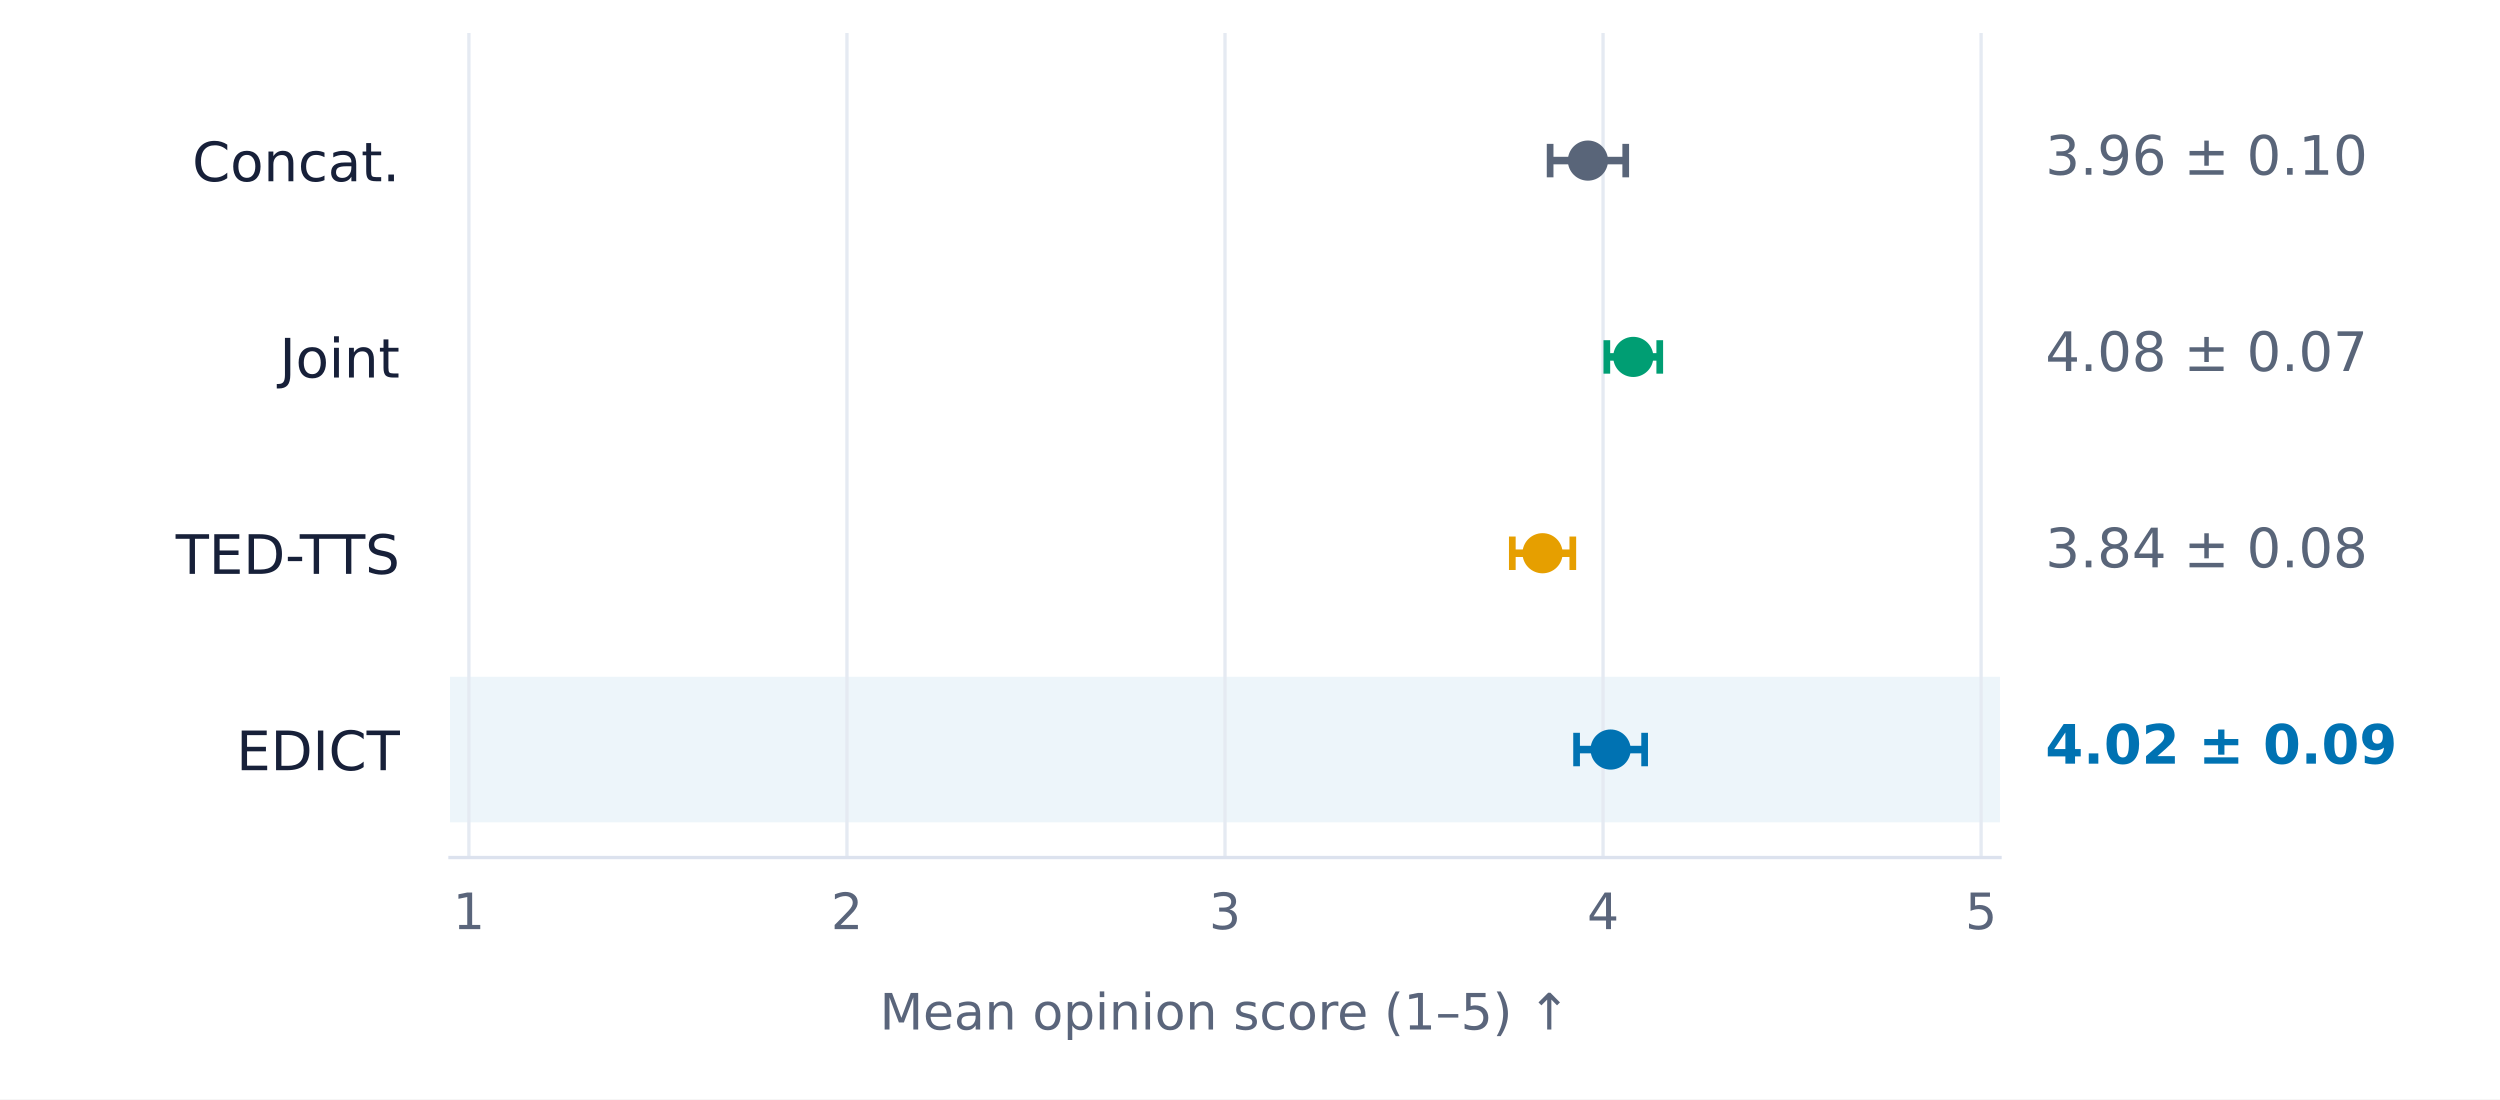
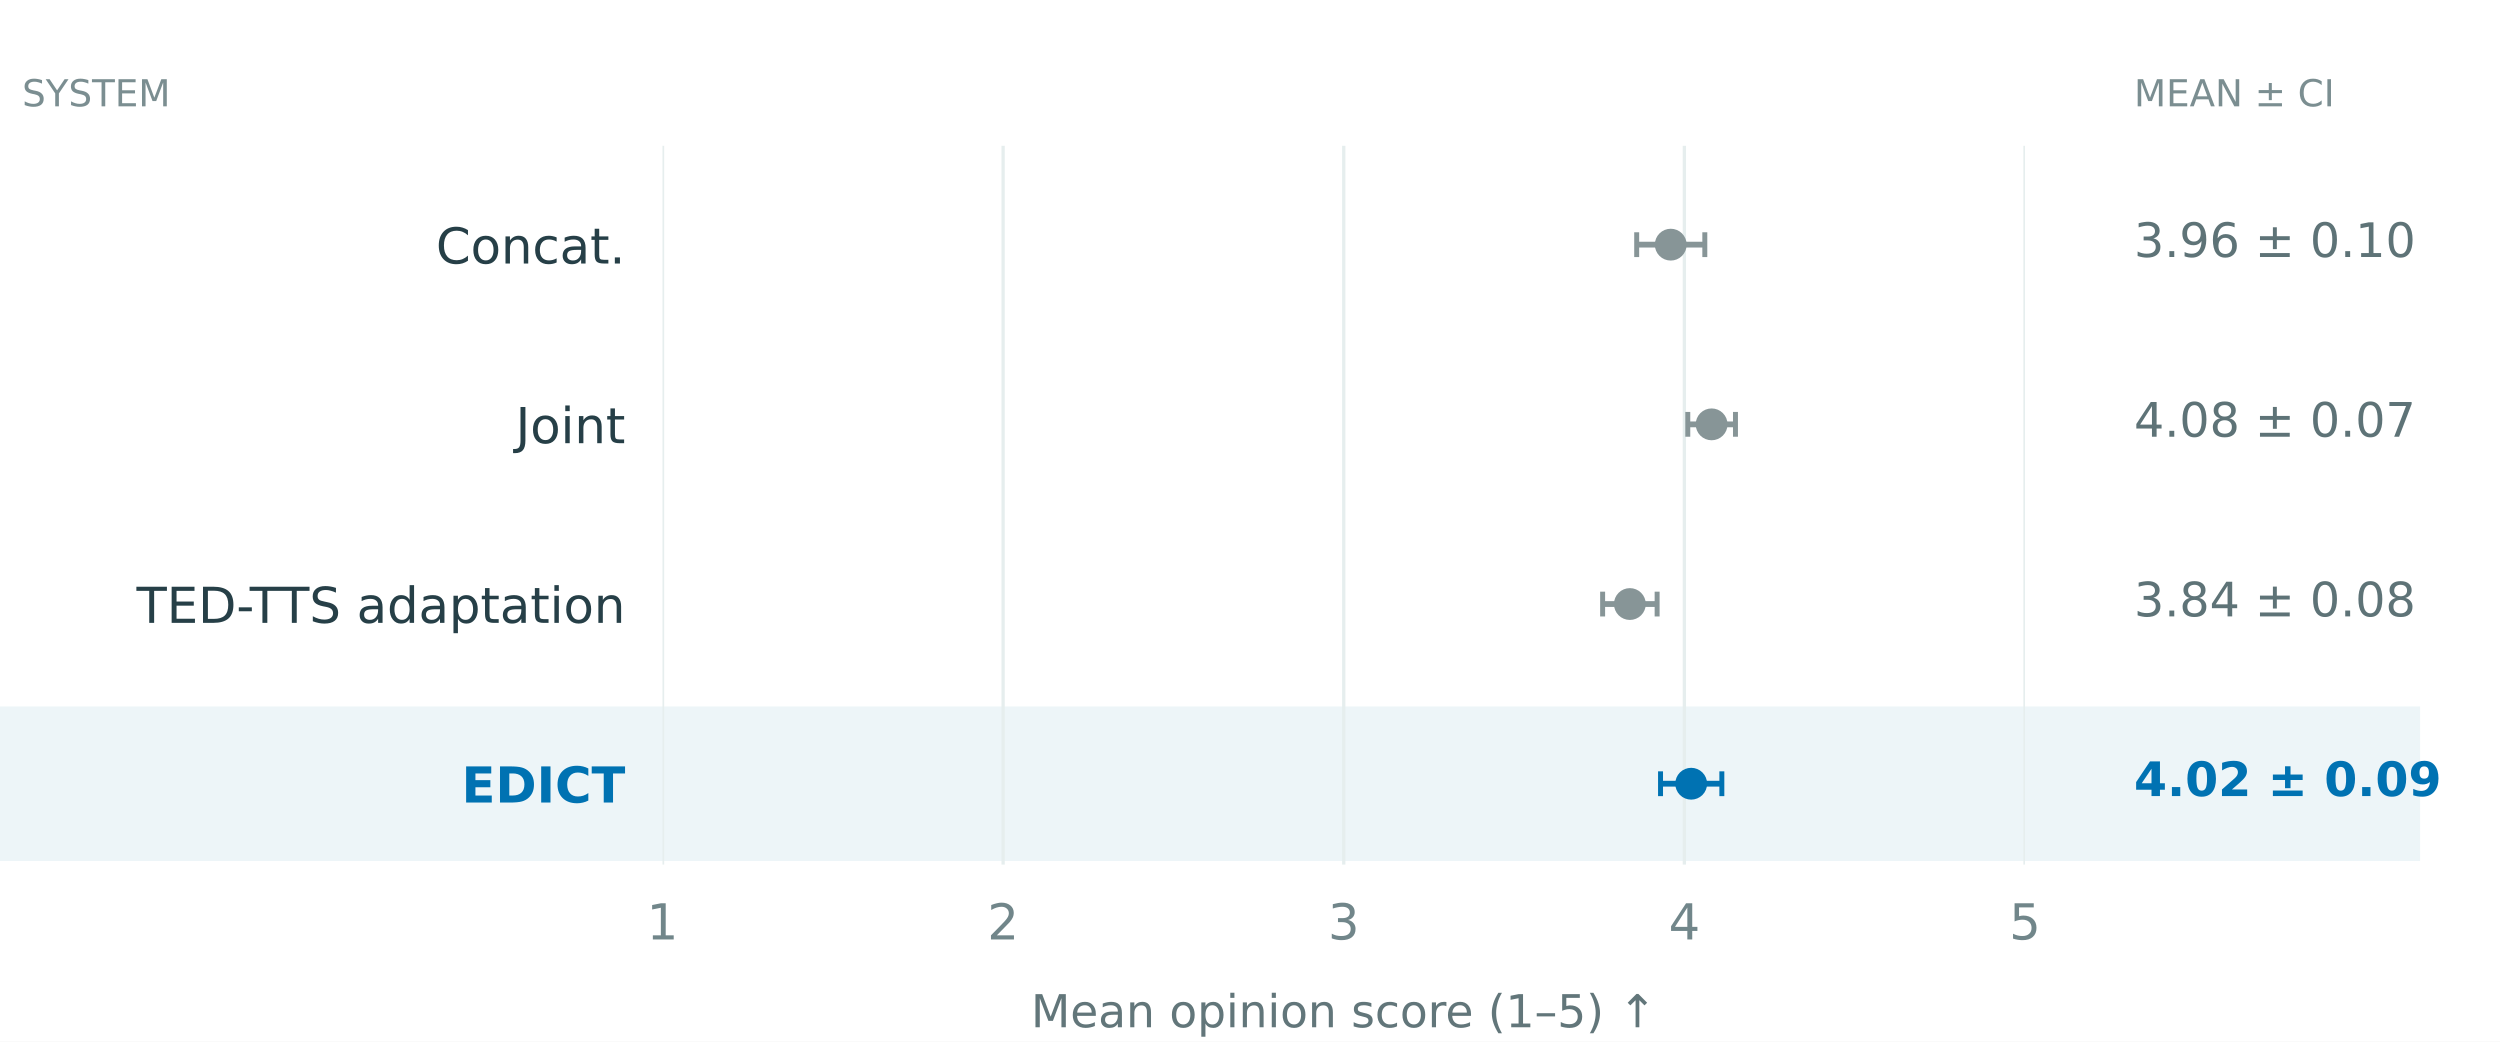
- <svg xmlns="http://www.w3.org/2000/svg" xmlns:xlink="http://www.w3.org/1999/xlink" width="597.6pt" height="262.8pt" viewBox="0 0 597.6 262.8" version="1.1">
+ <svg xmlns="http://www.w3.org/2000/svg" xmlns:xlink="http://www.w3.org/1999/xlink" width="604.8pt" height="252pt" viewBox="0 0 604.8 252" version="1.1">
  <defs>
    <style type="text/css">*{stroke-linejoin: round; stroke-linecap: butt}</style>
  </defs>
  <g id="figure_1">
    <g id="patch_1">
-       <path d="M 0 262.8  L 597.6 262.8  L 597.6 0  L 0 0  z " style="fill: #ffffff" />
+       <path d="M 0 252 L 604.8 252 L 604.8 0 L 0 0 z " style="fill: #ffffff" />
    </g>
    <g id="axes_1">
      <g id="patch_2">
-         <path d="M 107.568 204.984  L 478.08 204.984  L 478.08 7.884  L 107.568 7.884  z " style="fill: #ffffff" />
+         <path d="M 160.272 209.16 L 489.888 209.16 L 489.888 35.28 L 160.272 35.28 z " style="fill: #ffffff" />
      </g>
      <g id="patch_3">
-         <path d="M 107.568 162.279  L 478.08 162.279  L 478.08 196.068  L 107.568 196.068  z " clip-path="url(#p15d46adb36)" style="fill: #edf5fa; stroke: #edf5fa; stroke-linejoin: miter" />
+         <path d="M -4.536 170.906 L 585.477 170.906 L 585.477 208.291 L -4.536 208.291 z " style="fill: #edf5f8" />
      </g>
      <g id="matplotlib.axis_1">
        <g id="xtick_1">
          <g id="line2d_1">
-             <path d="M 112.086 204.984  L 112.086 7.884  " clip-path="url(#p15d46adb36)" style="fill: none; stroke: #e5eaf2; stroke-width: 0.8; stroke-linecap: square" />
+             <path d="M 160.272 209.16 L 160.272 35.28 " clip-path="url(#p3d8cade12a)" style="fill: none; stroke: #e6eeee; stroke-width: 0.8; stroke-linecap: square" />
          </g>
          <g id="line2d_2" />
          <g id="text_1">
-             <text style="font-size: 12px; font-family: 'DejaVu Sans'; text-anchor: middle; fill: #5a657b" x="112.086" y="222.101" transform="rotate(-0 112.0864 222.1012)">1</text>
+             <text style="font-size: 12px; font-family: 'DejaVu Sans'; text-anchor: middle; fill: #71868a" x="160.272" y="227.277" transform="rotate(-0 160.272 227.2772)">1</text>
          </g>
        </g>
        <g id="xtick_2">
          <g id="line2d_3">
-             <path d="M 202.455 204.984  L 202.455 7.884  " clip-path="url(#p15d46adb36)" style="fill: none; stroke: #e5eaf2; stroke-width: 0.8; stroke-linecap: square" />
+             <path d="M 242.676 209.16 L 242.676 35.28 " clip-path="url(#p3d8cade12a)" style="fill: none; stroke: #e6eeee; stroke-width: 0.8; stroke-linecap: square" />
          </g>
          <g id="line2d_4" />
          <g id="text_2">
-             <text style="font-size: 12px; font-family: 'DejaVu Sans'; text-anchor: middle; fill: #5a657b" x="202.455" y="222.101" transform="rotate(-0 202.4552 222.1012)">2</text>
+             <text style="font-size: 12px; font-family: 'DejaVu Sans'; text-anchor: middle; fill: #71868a" x="242.676" y="227.277" transform="rotate(-0 242.676 227.2772)">2</text>
          </g>
        </g>
        <g id="xtick_3">
          <g id="line2d_5">
-             <path d="M 292.824 204.984  L 292.824 7.884  " clip-path="url(#p15d46adb36)" style="fill: none; stroke: #e5eaf2; stroke-width: 0.8; stroke-linecap: square" />
+             <path d="M 325.08 209.16 L 325.08 35.28 " clip-path="url(#p3d8cade12a)" style="fill: none; stroke: #e6eeee; stroke-width: 0.8; stroke-linecap: square" />
          </g>
          <g id="line2d_6" />
          <g id="text_3">
-             <text style="font-size: 12px; font-family: 'DejaVu Sans'; text-anchor: middle; fill: #5a657b" x="292.824" y="222.101" transform="rotate(-0 292.824 222.1012)">3</text>
+             <text style="font-size: 12px; font-family: 'DejaVu Sans'; text-anchor: middle; fill: #71868a" x="325.08" y="227.277" transform="rotate(-0 325.08 227.2772)">3</text>
          </g>
        </g>
        <g id="xtick_4">
          <g id="line2d_7">
-             <path d="M 383.193 204.984  L 383.193 7.884  " clip-path="url(#p15d46adb36)" style="fill: none; stroke: #e5eaf2; stroke-width: 0.8; stroke-linecap: square" />
+             <path d="M 407.484 209.16 L 407.484 35.28 " clip-path="url(#p3d8cade12a)" style="fill: none; stroke: #e6eeee; stroke-width: 0.8; stroke-linecap: square" />
          </g>
          <g id="line2d_8" />
          <g id="text_4">
-             <text style="font-size: 12px; font-family: 'DejaVu Sans'; text-anchor: middle; fill: #5a657b" x="383.193" y="222.101" transform="rotate(-0 383.1928 222.1012)">4</text>
+             <text style="font-size: 12px; font-family: 'DejaVu Sans'; text-anchor: middle; fill: #71868a" x="407.484" y="227.277" transform="rotate(-0 407.484 227.2772)">4</text>
          </g>
        </g>
        <g id="xtick_5">
          <g id="line2d_9">
-             <path d="M 473.562 204.984  L 473.562 7.884  " clip-path="url(#p15d46adb36)" style="fill: none; stroke: #e5eaf2; stroke-width: 0.8; stroke-linecap: square" />
+             <path d="M 489.888 209.16 L 489.888 35.28 " clip-path="url(#p3d8cade12a)" style="fill: none; stroke: #e6eeee; stroke-width: 0.8; stroke-linecap: square" />
          </g>
          <g id="line2d_10" />
          <g id="text_5">
-             <text style="font-size: 12px; font-family: 'DejaVu Sans'; text-anchor: middle; fill: #5a657b" x="473.562" y="222.101" transform="rotate(-0 473.5616 222.1012)">5</text>
+             <text style="font-size: 12px; font-family: 'DejaVu Sans'; text-anchor: middle; fill: #71868a" x="489.888" y="227.277" transform="rotate(-0 489.888 227.2772)">5</text>
          </g>
        </g>
        <g id="text_6">
-           <text style="font-size: 12px; font-family: 'DejaVu Sans'; text-anchor: middle; fill: #5a657b" x="292.824" y="246.102" transform="rotate(-0 292.824 246.1021)">Mean opinion score (1–5) ↑</text>
+           <text style="font-size: 11px; font-family: 'DejaVu Sans'; text-anchor: middle; fill: #62767a" x="325.08" y="248.518" transform="rotate(-0 325.08 248.5183)">Mean opinion score (1–5) ↑</text>
        </g>
      </g>
      <g id="matplotlib.axis_2">
        <g id="ytick_1">
          <g id="line2d_11" />
          <g id="text_7">
-             <text style="font-size: 13px; font-family: 'DejaVu Sans'; text-anchor: end; fill: #172039" x="95.568" y="43.326" transform="rotate(-0 95.568 43.32605)">Concat.</text>
+             <text style="font-size: 12px; font-family: 'DejaVu Sans'; text-anchor: end; fill: #263f47" x="151.272" y="63.747" transform="rotate(-0 151.272 63.74709)">Concat.</text>
          </g>
        </g>
        <g id="ytick_2">
          <g id="line2d_12" />
          <g id="text_8">
-             <text style="font-size: 13px; font-family: 'DejaVu Sans'; text-anchor: end; fill: #172039" x="95.568" y="90.255" transform="rotate(-0 95.568 90.25513)">Joint</text>
+             <text style="font-size: 12px; font-family: 'DejaVu Sans'; text-anchor: end; fill: #263f47" x="151.272" y="107.218" transform="rotate(-0 151.272 107.2176)">Joint</text>
          </g>
        </g>
        <g id="ytick_3">
          <g id="line2d_13" />
          <g id="text_9">
-             <text style="font-size: 13px; font-family: 'DejaVu Sans'; text-anchor: end; fill: #172039" x="95.568" y="137.183" transform="rotate(-0 95.568 137.1832)">TED-TTS</text>
+             <text style="font-size: 12px; font-family: 'DejaVu Sans'; text-anchor: end; fill: #263f47" x="151.272" y="150.688" transform="rotate(-0 151.272 150.6876)">TED-TTS adaptation</text>
          </g>
        </g>
        <g id="ytick_4">
          <g id="line2d_14" />
          <g id="text_10">
-             <text style="font-size: 13px; font-family: 'DejaVu Sans'; text-anchor: end; fill: #172039" x="95.568" y="184.112" transform="rotate(-0 95.568 184.1118)">EDICT</text>
-           </g>
-         </g>
-       </g>
-       <g id="patch_4">
-         <path d="M 107.568 204.984  L 478.08 204.984  " style="fill: none; stroke: #dce2ee; stroke-width: 0.8; stroke-linejoin: miter; stroke-linecap: square" />
+             <text style="font-weight: 700; font-size: 12px; font-family: 'DejaVu Sans'; text-anchor: end; fill: #0072b2" x="151.272" y="194.157" transform="rotate(-0 151.272 194.1571)">EDICT</text>
+           </g>
+         </g>
      </g>
      <g id="LineCollection_1">
-         <path d="M 370.541 38.388  L 388.615 38.388  " clip-path="url(#p15d46adb36)" style="fill: none; stroke: #596579; stroke-width: 1.8" />
+         <path d="M 395.947 59.188 L 412.428 59.188 " clip-path="url(#p3d8cade12a)" style="fill: none; stroke: #879597; stroke-width: 1.4" />
      </g>
      <g id="line2d_15">
        <defs>
-           <path id="m5f0879cd8a" d="M 0 4  L 0 -4  " style="stroke: #596579; stroke-width: 1.6" />
-         </defs>
-         <g clip-path="url(#p15d46adb36)">
-           <use xlink:href="#m5f0879cd8a" x="370.541" y="38.388" style="fill: #596579; stroke: #596579; stroke-width: 1.6" />
+           <path id="mabed35e1b1" d="M 0 3 L 0 -3 " style="stroke: #879597; stroke-width: 1.2" />
+         </defs>
+         <g clip-path="url(#p3d8cade12a)">
+           <use xlink:href="#mabed35e1b1" x="395.947" y="59.188" style="fill: #879597; stroke: #879597; stroke-width: 1.2" />
        </g>
      </g>
      <g id="line2d_16">
-         <g clip-path="url(#p15d46adb36)">
-           <use xlink:href="#m5f0879cd8a" x="388.615" y="38.388" style="fill: #596579; stroke: #596579; stroke-width: 1.6" />
+         <g clip-path="url(#p3d8cade12a)">
+           <use xlink:href="#mabed35e1b1" x="412.428" y="59.188" style="fill: #879597; stroke: #879597; stroke-width: 1.2" />
        </g>
      </g>
      <g id="text_11">
-         <text style="font-size: 13px; font-family: 'DejaVu Sans'; text-anchor: start; fill: #596579" x="488.924" y="41.765" transform="rotate(-0 488.9243 41.76452)">3.96 ± 0.10</text>
+         <text style="font-size: 11.5px; font-family: 'DejaVu Sans'; text-anchor: start; fill: #5e7377" x="516.257" y="62.176" transform="rotate(-0 516.2573 62.1758)">3.96 ± 0.10</text>
      </g>
      <g id="LineCollection_2">
-         <path d="M 384.096 85.316  L 396.748 85.316  " clip-path="url(#p15d46adb36)" style="fill: none; stroke: #009e73; stroke-width: 1.8" />
+         <path d="M 408.308 102.659 L 419.845 102.659 " clip-path="url(#p3d8cade12a)" style="fill: none; stroke: #879597; stroke-width: 1.4" />
      </g>
      <g id="line2d_17">
-         <defs>
-           <path id="m9fa470131d" d="M 0 4  L 0 -4  " style="stroke: #009e73; stroke-width: 1.6" />
-         </defs>
-         <g clip-path="url(#p15d46adb36)">
-           <use xlink:href="#m9fa470131d" x="384.096" y="85.316" style="fill: #009e73; stroke: #009e73; stroke-width: 1.6" />
+         <g clip-path="url(#p3d8cade12a)">
+           <use xlink:href="#mabed35e1b1" x="408.308" y="102.659" style="fill: #879597; stroke: #879597; stroke-width: 1.2" />
        </g>
      </g>
      <g id="line2d_18">
-         <g clip-path="url(#p15d46adb36)">
-           <use xlink:href="#m9fa470131d" x="396.748" y="85.316" style="fill: #009e73; stroke: #009e73; stroke-width: 1.6" />
+         <g clip-path="url(#p3d8cade12a)">
+           <use xlink:href="#mabed35e1b1" x="419.845" y="102.659" style="fill: #879597; stroke: #879597; stroke-width: 1.2" />
        </g>
      </g>
      <g id="text_12">
-         <text style="font-size: 13px; font-family: 'DejaVu Sans'; text-anchor: start; fill: #596579" x="488.924" y="88.693" transform="rotate(-0 488.9243 88.6931)">4.08 ± 0.07</text>
+         <text style="font-size: 11.5px; font-family: 'DejaVu Sans'; text-anchor: start; fill: #5e7377" x="516.257" y="105.646" transform="rotate(-0 516.2573 105.6458)">4.08 ± 0.07</text>
      </g>
      <g id="LineCollection_3">
-         <path d="M 361.504 132.245  L 375.963 132.245  " clip-path="url(#p15d46adb36)" style="fill: none; stroke: #e69f00; stroke-width: 1.8" />
+         <path d="M 387.707 146.129 L 400.892 146.129 " clip-path="url(#p3d8cade12a)" style="fill: none; stroke: #879597; stroke-width: 1.4" />
      </g>
      <g id="line2d_19">
-         <defs>
-           <path id="m1aa9a726f2" d="M 0 4  L 0 -4  " style="stroke: #e69f00; stroke-width: 1.6" />
-         </defs>
-         <g clip-path="url(#p15d46adb36)">
-           <use xlink:href="#m1aa9a726f2" x="361.504" y="132.245" style="fill: #e69f00; stroke: #e69f00; stroke-width: 1.6" />
+         <g clip-path="url(#p3d8cade12a)">
+           <use xlink:href="#mabed35e1b1" x="387.707" y="146.129" style="fill: #879597; stroke: #879597; stroke-width: 1.2" />
        </g>
      </g>
      <g id="line2d_20">
-         <g clip-path="url(#p15d46adb36)">
-           <use xlink:href="#m1aa9a726f2" x="375.963" y="132.245" style="fill: #e69f00; stroke: #e69f00; stroke-width: 1.6" />
+         <g clip-path="url(#p3d8cade12a)">
+           <use xlink:href="#mabed35e1b1" x="400.892" y="146.129" style="fill: #879597; stroke: #879597; stroke-width: 1.2" />
        </g>
      </g>
      <g id="text_13">
-         <text style="font-size: 13px; font-family: 'DejaVu Sans'; text-anchor: start; fill: #596579" x="488.924" y="135.622" transform="rotate(-0 488.9243 135.6217)">3.84 ± 0.08</text>
+         <text style="font-size: 11.5px; font-family: 'DejaVu Sans'; text-anchor: start; fill: #5e7377" x="516.257" y="149.116" transform="rotate(-0 516.2573 149.1158)">3.84 ± 0.08</text>
      </g>
      <g id="LineCollection_4">
-         <path d="M 376.867 179.173  L 393.133 179.173  " clip-path="url(#p15d46adb36)" style="fill: none; stroke: #0072b2; stroke-width: 1.8" />
+         <path d="M 401.716 189.599 L 416.548 189.599 " clip-path="url(#p3d8cade12a)" style="fill: none; stroke: #0072b2; stroke-width: 1.4" />
      </g>
      <g id="line2d_21">
        <defs>
-           <path id="m850e9ab47f" d="M 0 4  L 0 -4  " style="stroke: #0072b2; stroke-width: 1.6" />
-         </defs>
-         <g clip-path="url(#p15d46adb36)">
-           <use xlink:href="#m850e9ab47f" x="376.867" y="179.173" style="fill: #0072b2; stroke: #0072b2; stroke-width: 1.6" />
+           <path id="m7e1098e651" d="M 0 3 L 0 -3 " style="stroke: #0072b2; stroke-width: 1.2" />
+         </defs>
+         <g clip-path="url(#p3d8cade12a)">
+           <use xlink:href="#m7e1098e651" x="401.716" y="189.599" style="fill: #0072b2; stroke: #0072b2; stroke-width: 1.2" />
        </g>
      </g>
      <g id="line2d_22">
-         <g clip-path="url(#p15d46adb36)">
-           <use xlink:href="#m850e9ab47f" x="393.133" y="179.173" style="fill: #0072b2; stroke: #0072b2; stroke-width: 1.6" />
+         <g clip-path="url(#p3d8cade12a)">
+           <use xlink:href="#m7e1098e651" x="416.548" y="189.599" style="fill: #0072b2; stroke: #0072b2; stroke-width: 1.2" />
        </g>
      </g>
      <g id="text_14">
-         <text style="font-weight: 700; font-size: 13px; font-family: 'DejaVu Sans'; text-anchor: start; fill: #0072b2" x="488.924" y="182.55" transform="rotate(-0 488.9243 182.5502)">4.02 ± 0.09</text>
+         <text style="font-weight: 700; font-size: 11.5px; font-family: 'DejaVu Sans'; text-anchor: start; fill: #0072b2" x="516.257" y="192.586" transform="rotate(-0 516.2573 192.5858)">4.02 ± 0.09</text>
+       </g>
+       <g id="text_15">
+         <text style="font-size: 9px; font-family: 'DejaVu Sans'; text-anchor: start; fill: #7b8e91" x="5.352" y="25.717" transform="rotate(-0 5.35248 25.7166)">SYSTEM</text>
+       </g>
+       <g id="text_16">
+         <text style="font-size: 9px; font-family: 'DejaVu Sans'; text-anchor: start; fill: #7b8e91" x="516.257" y="25.717" transform="rotate(-0 516.2573 25.7166)">MEAN ± CI</text>
      </g>
      <g id="line2d_23">
        <defs>
-           <path id="maf3692368c" d="M 0 4  C 1.061 4 2.078 3.579 2.828 2.828  C 3.579 2.078 4 1.061 4 0  C 4 -1.061 3.579 -2.078 2.828 -2.828  C 2.078 -3.579 1.061 -4 0 -4  C -1.061 -4 -2.078 -3.579 -2.828 -2.828  C -3.579 -2.078 -4 -1.061 -4 0  C -4 1.061 -3.579 2.078 -2.828 2.828  C -2.078 3.579 -1.061 4 0 4  z " style="stroke: #596579; stroke-width: 1.6" />
-         </defs>
-         <g clip-path="url(#p15d46adb36)">
-           <use xlink:href="#maf3692368c" x="379.578" y="38.388" style="fill: #596579; stroke: #596579; stroke-width: 1.6" />
+           <path id="ma3add5cc84" d="M 0 3.25 C 0.862 3.25 1.689 2.908 2.298 2.298 C 2.908 1.689 3.25 0.862 3.25 0 C 3.25 -0.862 2.908 -1.689 2.298 -2.298 C 1.689 -2.908 0.862 -3.25 0 -3.25 C -0.862 -3.25 -1.689 -2.908 -2.298 -2.298 C -2.908 -1.689 -3.25 -0.862 -3.25 0 C -3.25 0.862 -2.908 1.689 -2.298 2.298 C -1.689 2.908 -0.862 3.25 0 3.25 z " style="stroke: #879597; stroke-width: 1.2" />
+         </defs>
+         <g clip-path="url(#p3d8cade12a)">
+           <use xlink:href="#ma3add5cc84" x="404.188" y="59.188" style="fill: #879597; stroke: #879597; stroke-width: 1.2" />
        </g>
      </g>
      <g id="line2d_24">
-         <defs>
-           <path id="m421576ad39" d="M 0 4  C 1.061 4 2.078 3.579 2.828 2.828  C 3.579 2.078 4 1.061 4 0  C 4 -1.061 3.579 -2.078 2.828 -2.828  C 2.078 -3.579 1.061 -4 0 -4  C -1.061 -4 -2.078 -3.579 -2.828 -2.828  C -3.579 -2.078 -4 -1.061 -4 0  C -4 1.061 -3.579 2.078 -2.828 2.828  C -2.078 3.579 -1.061 4 0 4  z " style="stroke: #009e73; stroke-width: 1.6" />
-         </defs>
-         <g clip-path="url(#p15d46adb36)">
-           <use xlink:href="#m421576ad39" x="390.422" y="85.316" style="fill: #009e73; stroke: #009e73; stroke-width: 1.6" />
+         <g clip-path="url(#p3d8cade12a)">
+           <use xlink:href="#ma3add5cc84" x="414.076" y="102.659" style="fill: #879597; stroke: #879597; stroke-width: 1.2" />
        </g>
      </g>
      <g id="line2d_25">
-         <defs>
-           <path id="m0c3d4dc4a4" d="M 0 4  C 1.061 4 2.078 3.579 2.828 2.828  C 3.579 2.078 4 1.061 4 0  C 4 -1.061 3.579 -2.078 2.828 -2.828  C 2.078 -3.579 1.061 -4 0 -4  C -1.061 -4 -2.078 -3.579 -2.828 -2.828  C -3.579 -2.078 -4 -1.061 -4 0  C -4 1.061 -3.579 2.078 -2.828 2.828  C -2.078 3.579 -1.061 4 0 4  z " style="stroke: #e69f00; stroke-width: 1.6" />
-         </defs>
-         <g clip-path="url(#p15d46adb36)">
-           <use xlink:href="#m0c3d4dc4a4" x="368.734" y="132.245" style="fill: #e69f00; stroke: #e69f00; stroke-width: 1.6" />
+         <g clip-path="url(#p3d8cade12a)">
+           <use xlink:href="#ma3add5cc84" x="394.299" y="146.129" style="fill: #879597; stroke: #879597; stroke-width: 1.2" />
        </g>
      </g>
      <g id="line2d_26">
        <defs>
-           <path id="ma062219617" d="M 0 4  C 1.061 4 2.078 3.579 2.828 2.828  C 3.579 2.078 4 1.061 4 0  C 4 -1.061 3.579 -2.078 2.828 -2.828  C 2.078 -3.579 1.061 -4 0 -4  C -1.061 -4 -2.078 -3.579 -2.828 -2.828  C -3.579 -2.078 -4 -1.061 -4 0  C -4 1.061 -3.579 2.078 -2.828 2.828  C -2.078 3.579 -1.061 4 0 4  z " style="stroke: #0072b2; stroke-width: 1.6" />
-         </defs>
-         <g clip-path="url(#p15d46adb36)">
-           <use xlink:href="#ma062219617" x="385" y="179.173" style="fill: #0072b2; stroke: #0072b2; stroke-width: 1.6" />
+           <path id="m5535c7a61b" d="M 0 3.25 C 0.862 3.25 1.689 2.908 2.298 2.298 C 2.908 1.689 3.25 0.862 3.25 0 C 3.25 -0.862 2.908 -1.689 2.298 -2.298 C 1.689 -2.908 0.862 -3.25 0 -3.25 C -0.862 -3.25 -1.689 -2.908 -2.298 -2.298 C -2.908 -1.689 -3.25 -0.862 -3.25 0 C -3.25 0.862 -2.908 1.689 -2.298 2.298 C -1.689 2.908 -0.862 3.25 0 3.25 z " style="stroke: #0072b2; stroke-width: 1.2" />
+         </defs>
+         <g clip-path="url(#p3d8cade12a)">
+           <use xlink:href="#m5535c7a61b" x="409.132" y="189.599" style="fill: #0072b2; stroke: #0072b2; stroke-width: 1.2" />
        </g>
      </g>
    </g>
  </g>
  <defs>
-     <clipPath id="p15d46adb36">
-       <rect x="107.568" y="7.884" width="370.512" height="197.1" />
+     <clipPath id="p3d8cade12a">
+       <rect x="160.272" y="35.28" width="329.616" height="173.88" />
    </clipPath>
  </defs>
</svg>
